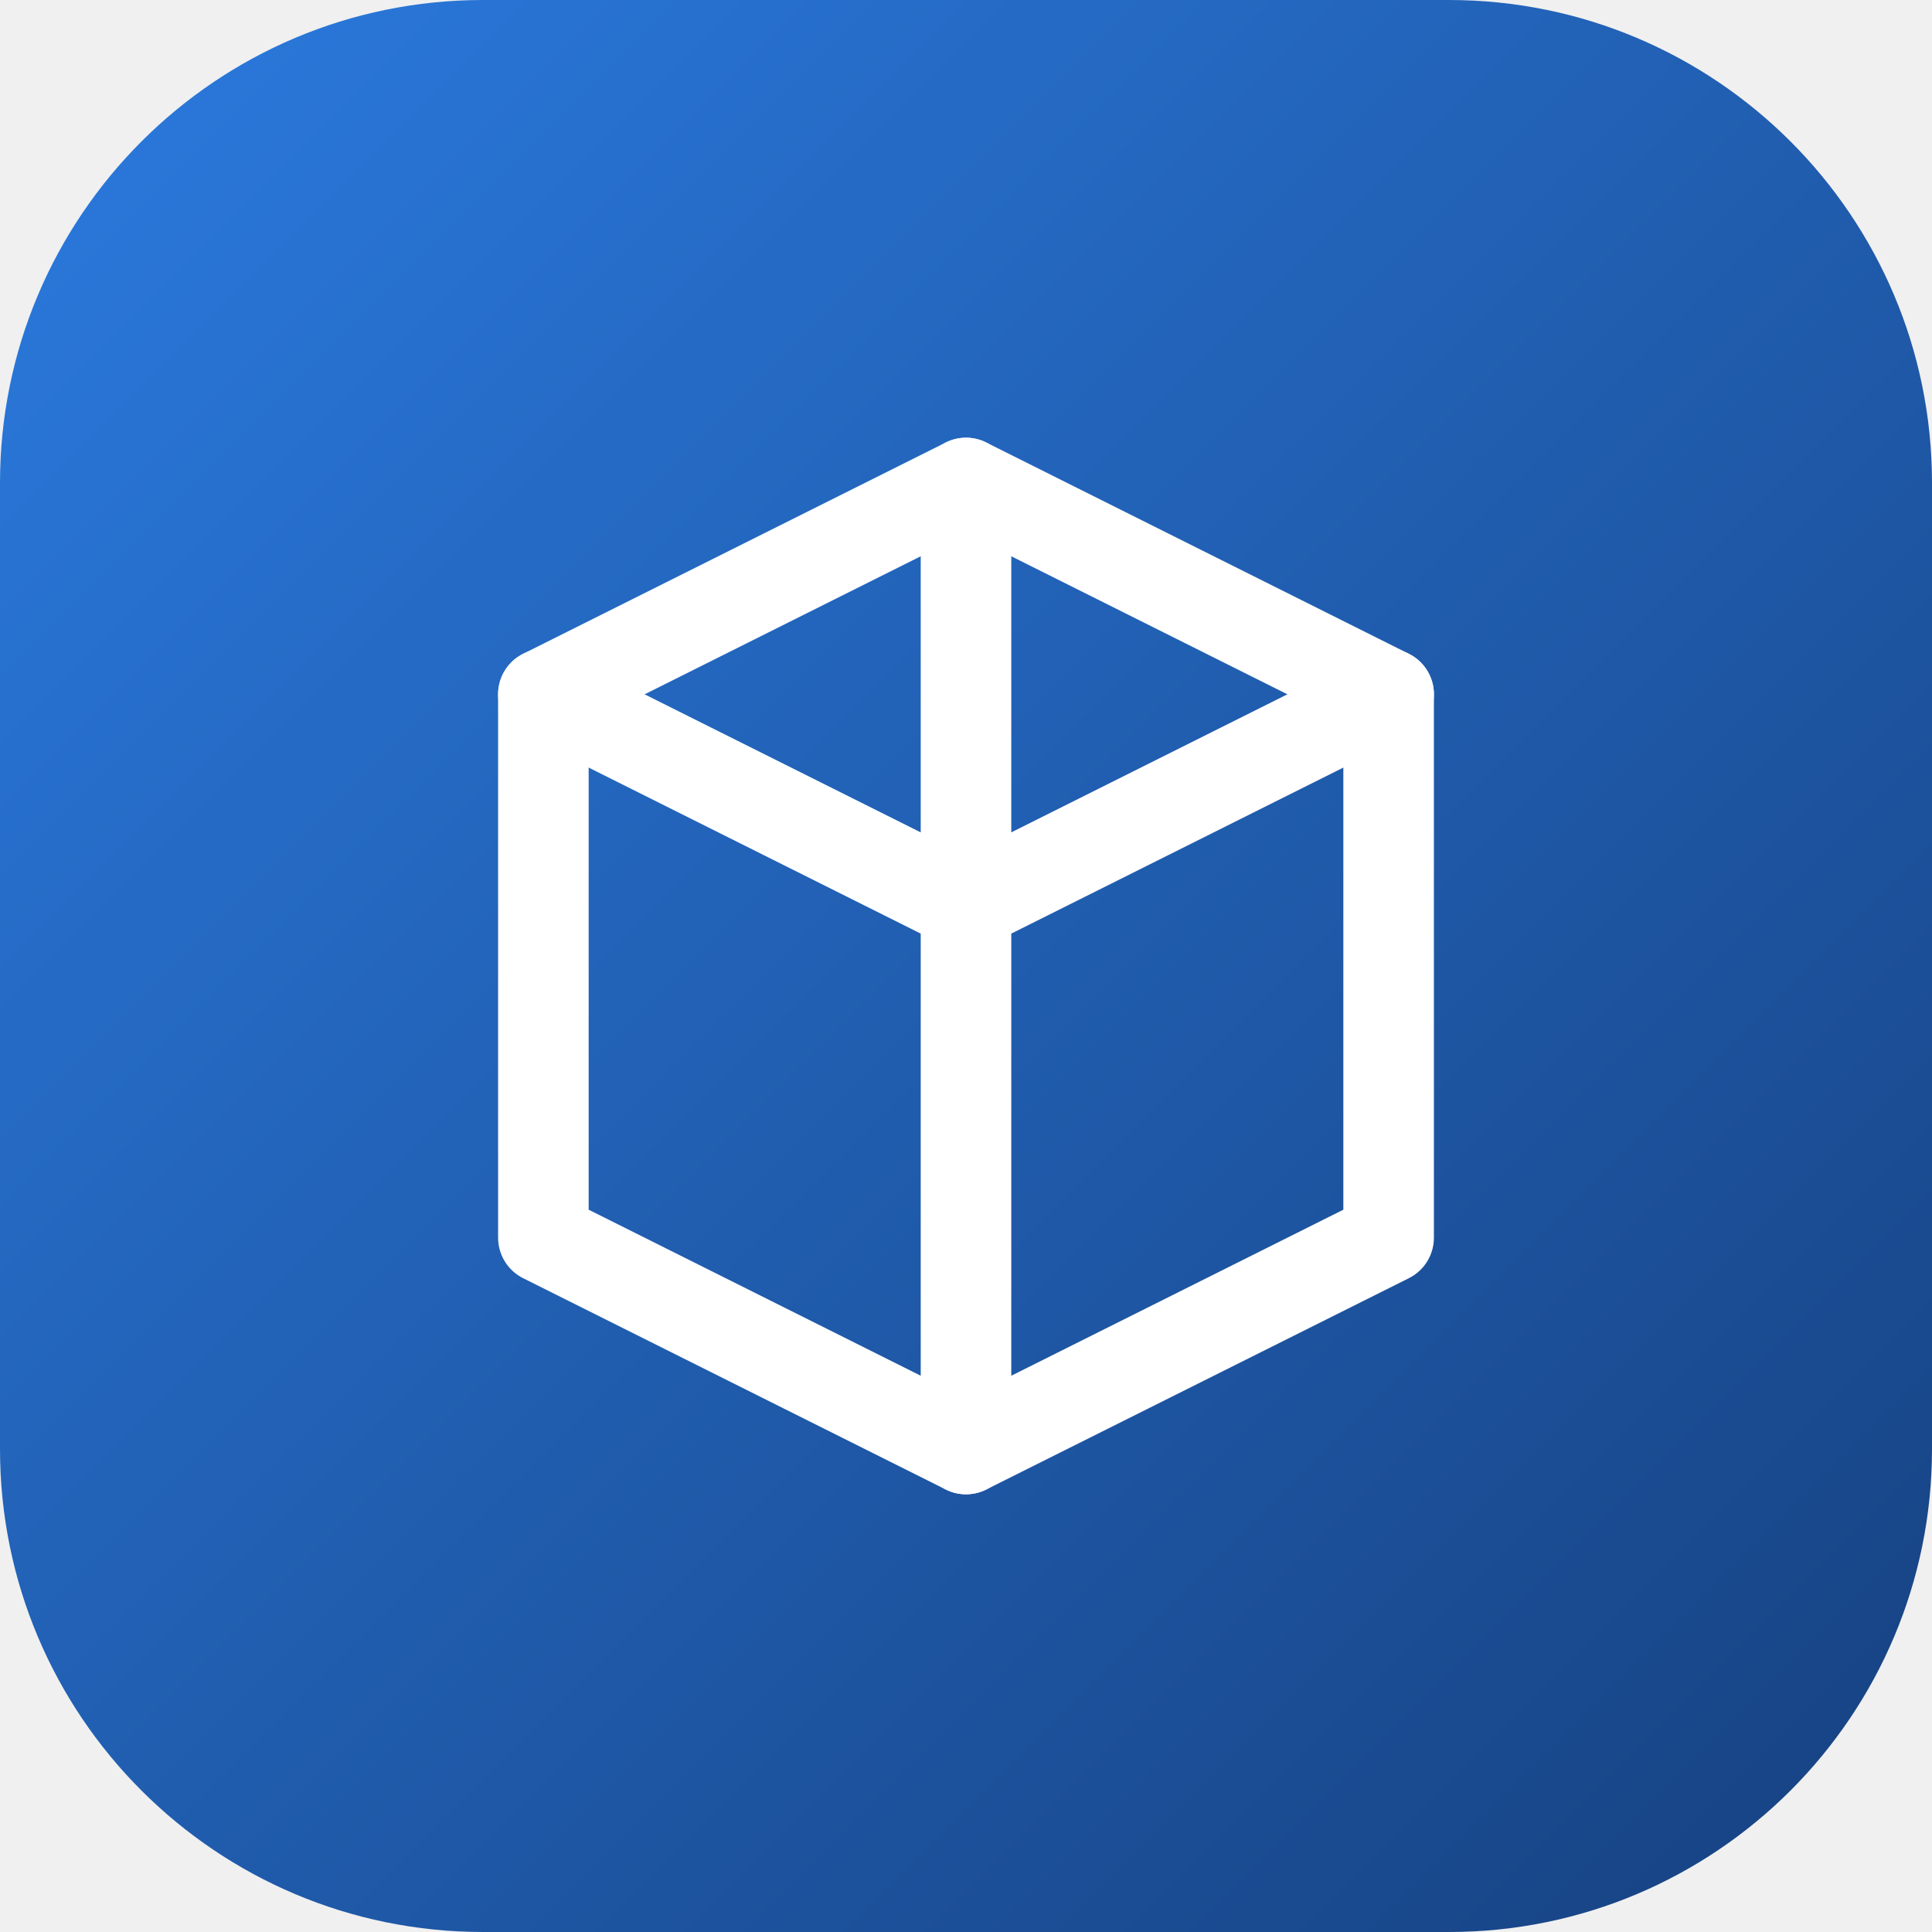
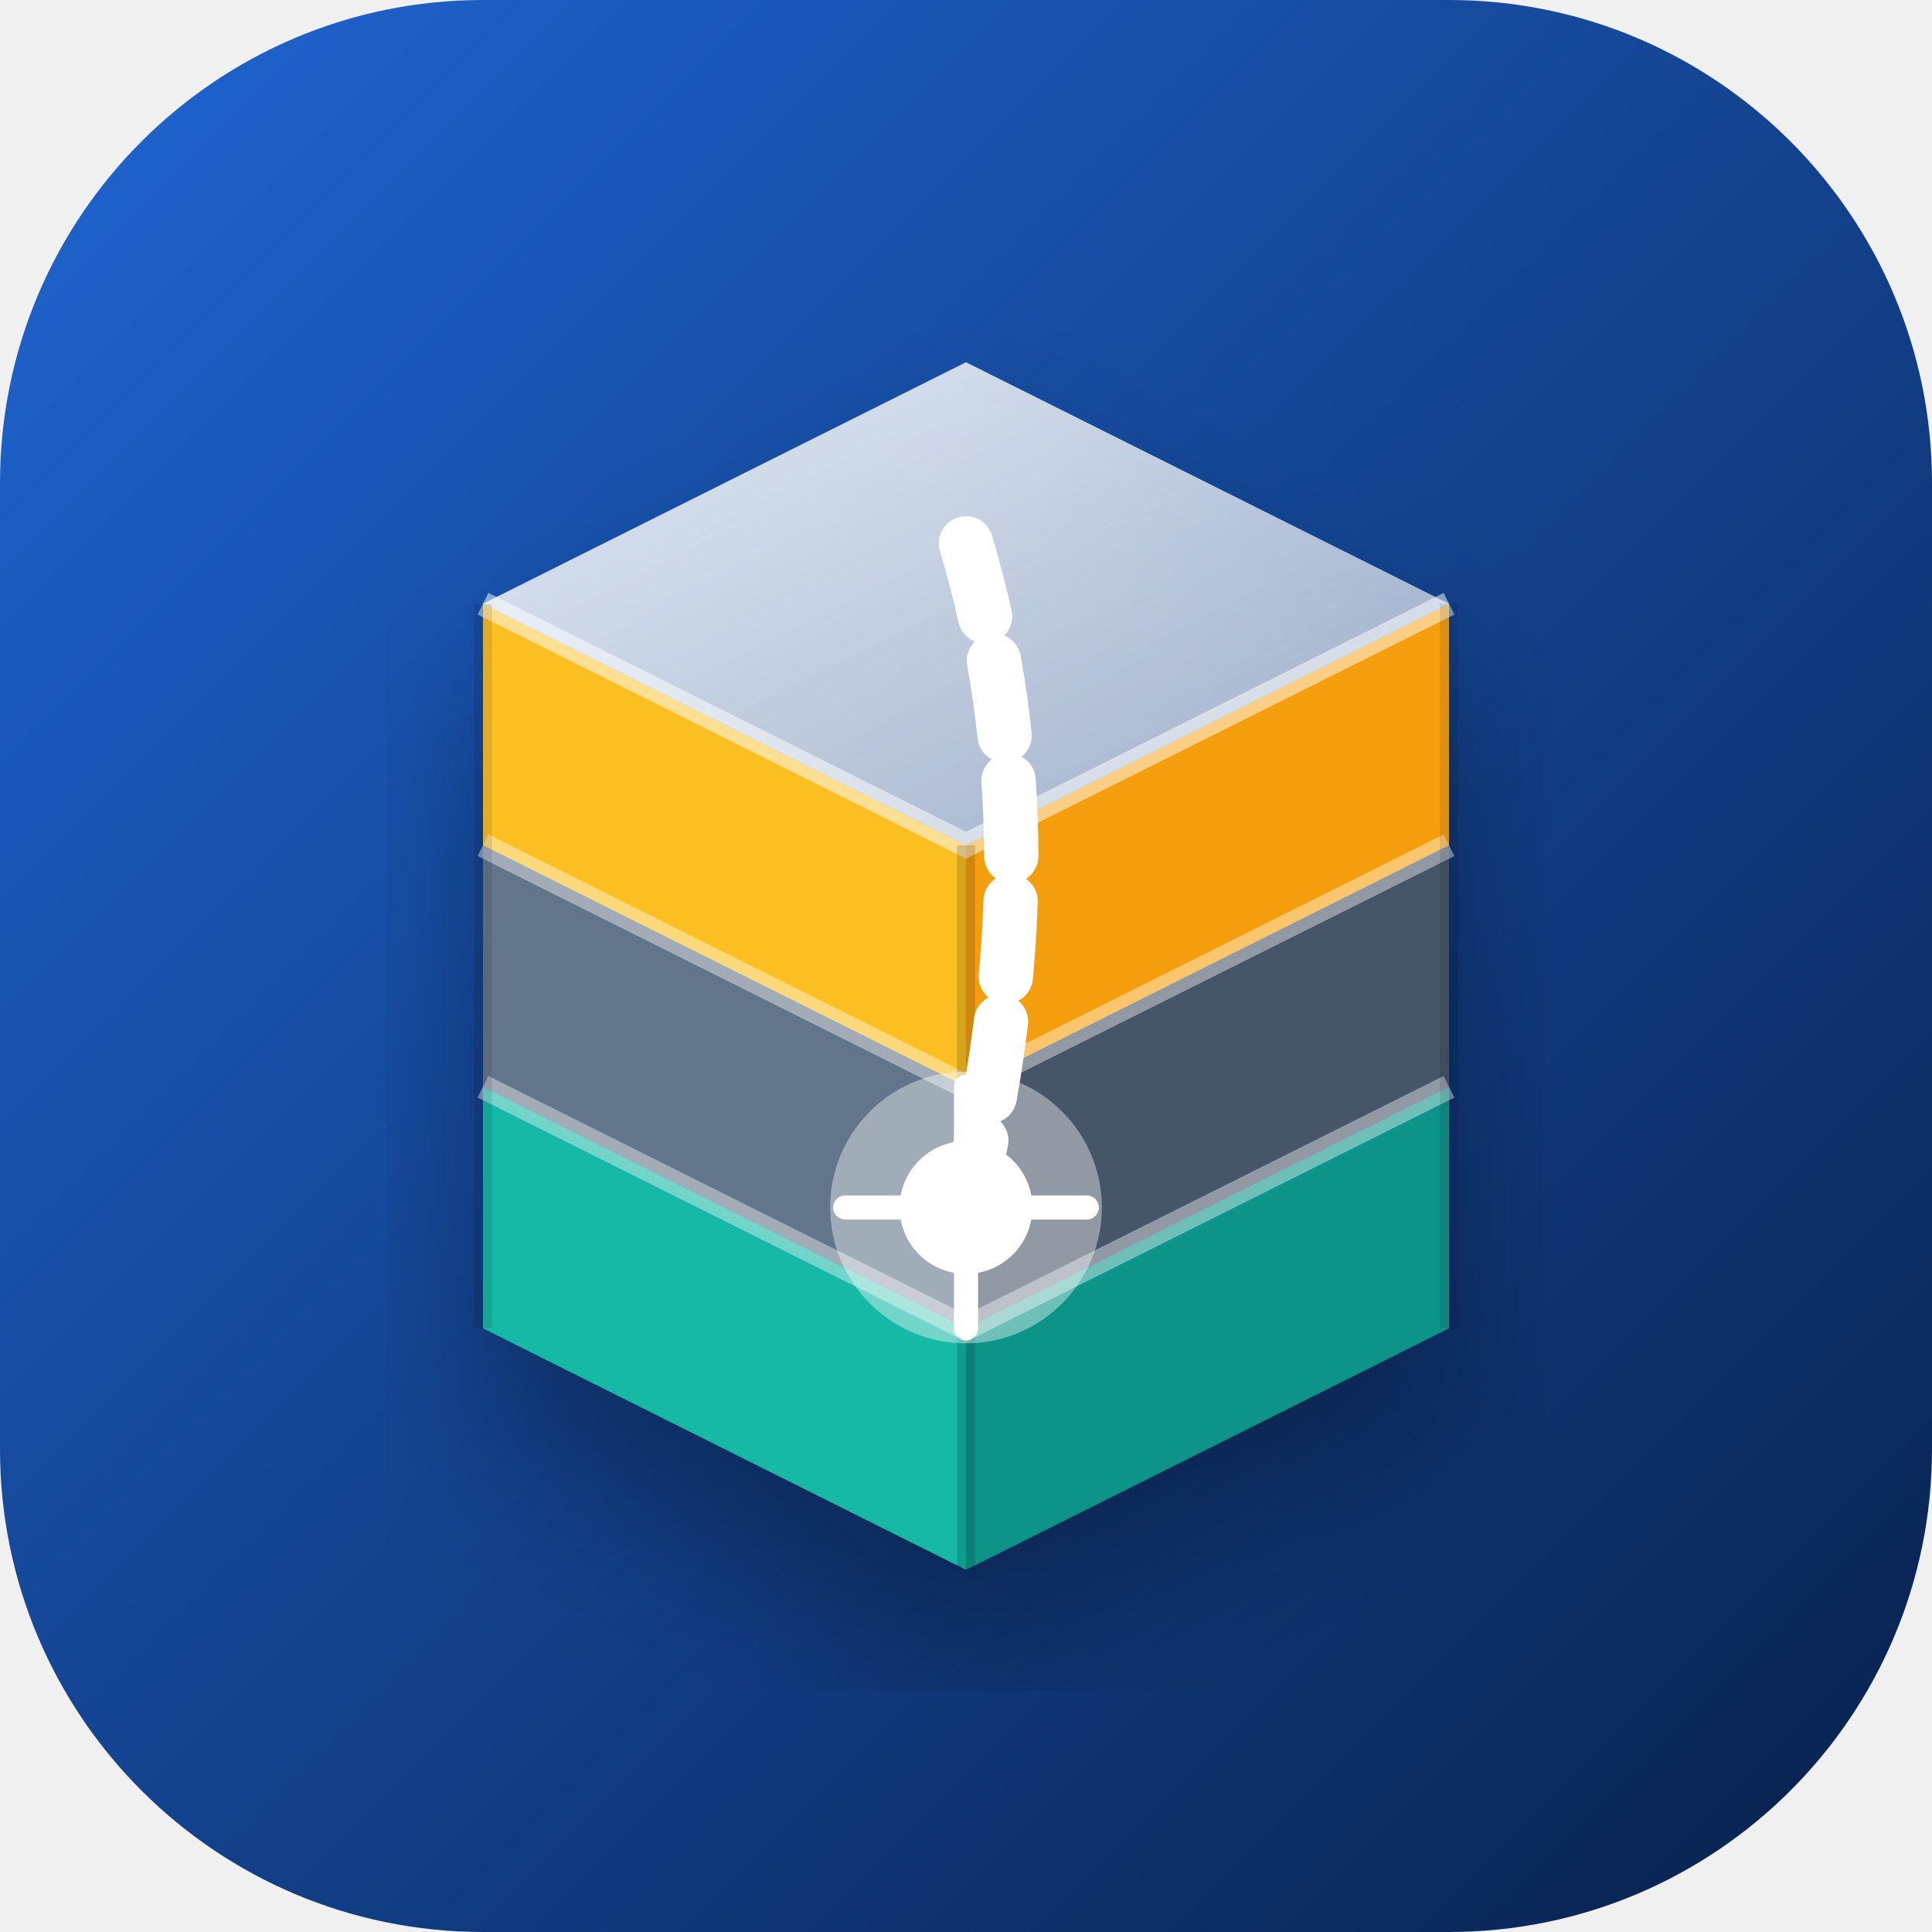
<svg xmlns="http://www.w3.org/2000/svg" width="64" height="64" viewBox="0 0 64 64">
  <defs>
-     <linearGradient id="g" x1="0" y1="0" x2="1" y2="1">
-       <stop offset="0" stop-color="#2b7be0" />
-       <stop offset="1" stop-color="#16407f" />
+     <linearGradient id="bg" x1="0" y1="0" x2="1" y2="1">
+       <stop offset="0%" stop-color="#1f66d4" />
+       <stop offset="100%" stop-color="#08204a" />
    </linearGradient>
+     <linearGradient id="top-grad" x1="0" y1="0" x2="1" y2="1">
+       <stop offset="0%" stop-color="#ffffff" stop-opacity="0.9" />
+       <stop offset="100%" stop-color="#cbd5e1" stop-opacity="0.7" />
+     </linearGradient>
+     <filter id="shadow" x="-10%" y="-10%" width="120%" height="120%">
+       <feDropShadow dx="0" dy="3" stdDeviation="2.5" flood-color="#000000" flood-opacity="0.3" />
+     </filter>
  </defs>
-   <rect width="64" height="64" rx="16" fill="url(#g)" />
-   <g fill="none" stroke="#fff" stroke-width="3" stroke-linejoin="round" stroke-linecap="round">
-     <path d="M32 16 18 23v18l14 7 14-7V23l-14-7Z" />
-     <path d="M32 16v32M18 23l14 7 14-7" />
+   <rect width="64" height="64" rx="16" fill="url(#bg)" />
+   <g filter="url(#shadow)">
+     <polygon points="16,36 32,44 32,52 16,44" fill="#14b8a6" />
+     <polygon points="32,44 48,36 48,44 32,52" fill="#0d9488" />
+     <polygon points="16,28 32,36 32,44 16,36" fill="#64748b" />
+     <polygon points="32,36 48,28 48,36 32,44" fill="#475569" />
+     <polygon points="16,20 32,28 32,36 16,28" fill="#fbbf24" />
+     <polygon points="32,28 48,20 48,28 32,36" fill="#f59e0b" />
+     <polygon points="32,12 48,20 32,28 16,20" fill="url(#top-grad)" />
+     <polyline points="16,20 32,28 48,20" fill="none" stroke="#ffffff" stroke-width="0.8" opacity="0.5" />
+     <polyline points="16,28 32,36 48,28" fill="none" stroke="#ffffff" stroke-width="0.8" opacity="0.4" />
+     <polyline points="16,36 32,44 48,36" fill="none" stroke="#ffffff" stroke-width="0.8" opacity="0.4" />
+     <line x1="32" y1="28" x2="32" y2="52" stroke="#000000" stroke-width="0.6" opacity="0.15" />
+     <line x1="16" y1="20" x2="16" y2="44" stroke="#000000" stroke-width="0.6" opacity="0.1" />
+     <line x1="48" y1="20" x2="48" y2="44" stroke="#000000" stroke-width="0.6" opacity="0.1" />
+   </g>
+   <path d="M32,18 Q35,28 32,40" fill="none" stroke="#ffffff" stroke-width="1.8" stroke-linecap="round" stroke-dasharray="2.5,1.5" />
+   <g transform="translate(32, 40)">
+     <circle cx="0" cy="0" r="4.5" fill="#ffffff" opacity="0.4" />
+     <circle cx="0" cy="0" r="2.2" fill="#ffffff" />
+     <path d="M-4,0 H4 M0,-4 V4" stroke="#ffffff" stroke-width="0.8" stroke-linecap="round" />
  </g>
</svg>
